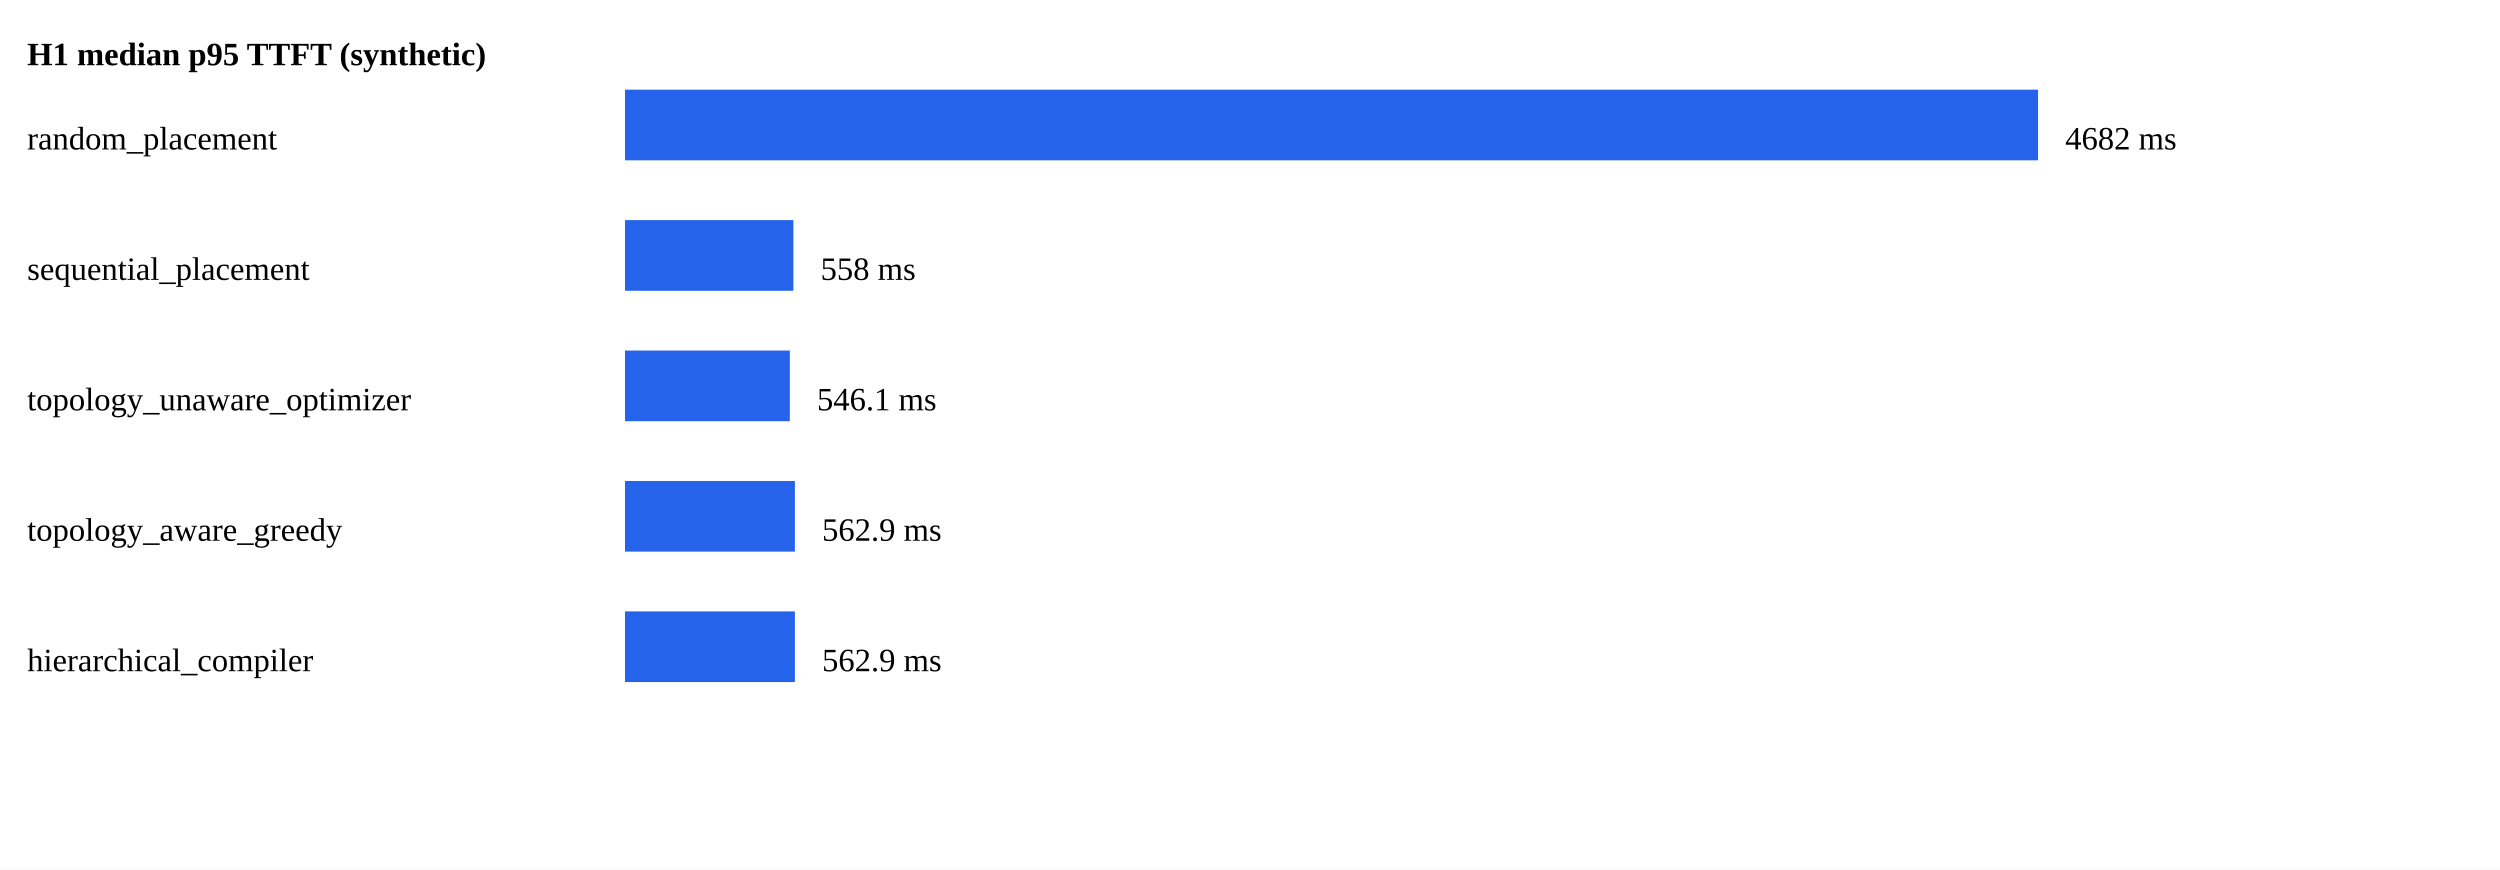
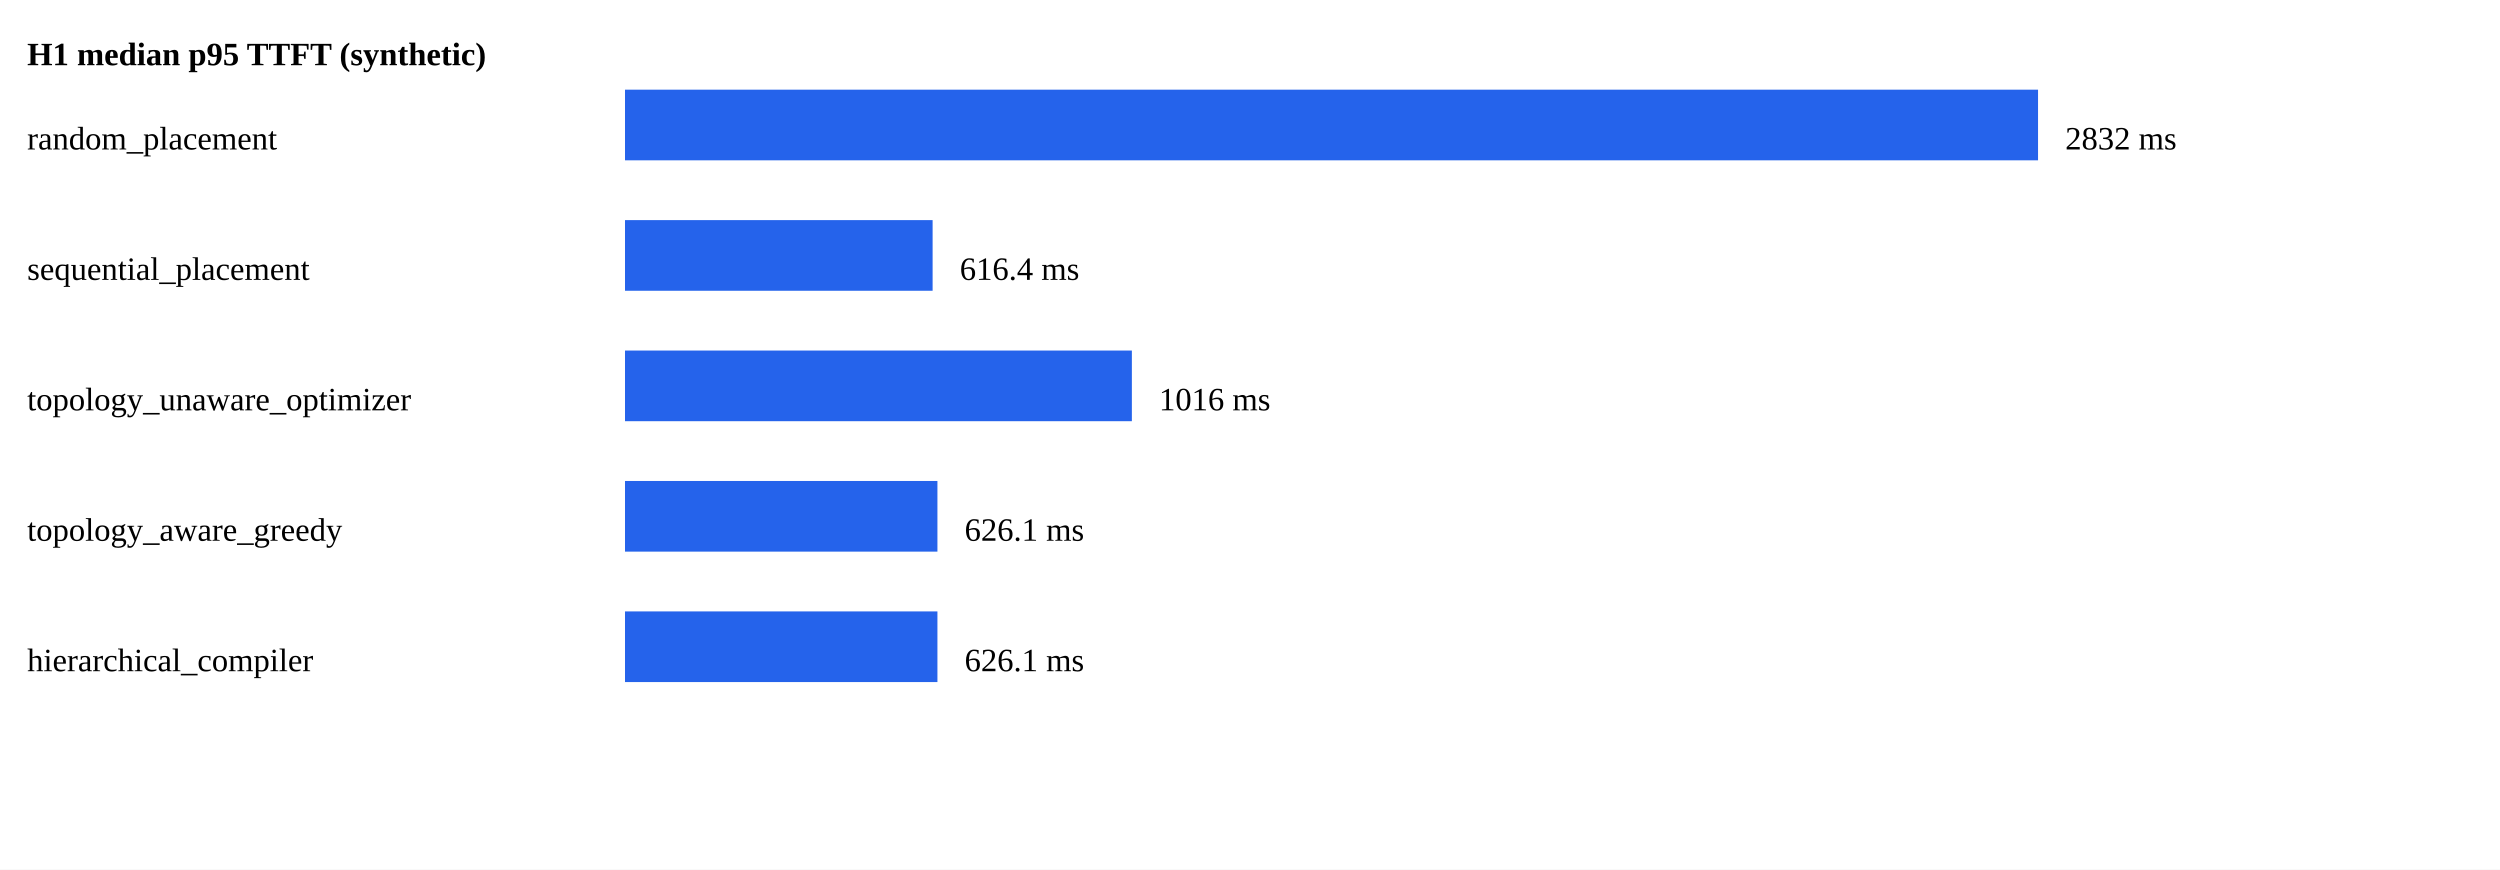
<svg xmlns="http://www.w3.org/2000/svg" width="920" height="320" role="img" aria-label="H1 median p95 TTFT (synthetic)">
  <rect width="100%" height="100%" fill="white" />
  <text x="10" y="24" font-weight="bold">H1 median p95 TTFT (synthetic)</text>
  <text x="10" y="55">random_placement</text>
  <rect x="230" y="33" width="520.000" height="26" fill="#2563eb" />
-   <text x="760.000" y="55">4682 ms</text>
+   <text x="760.000" y="55">2832 ms</text>
  <text x="10" y="103">sequential_placement</text>
-   <rect x="230" y="81" width="61.973" height="26" fill="#2563eb" />
-   <text x="301.973" y="103">558 ms</text>
+   <rect x="230" y="81" width="113.201" height="26" fill="#2563eb" />
+   <text x="353.201" y="103">616.4 ms</text>
  <text x="10" y="151">topology_unaware_optimizer</text>
-   <rect x="230" y="129" width="60.654" height="26" fill="#2563eb" />
-   <text x="300.654" y="151">546.1 ms</text>
+   <rect x="230" y="129" width="186.529" height="26" fill="#2563eb" />
+   <text x="426.529" y="151">1016 ms</text>
  <text x="10" y="199">topology_aware_greedy</text>
-   <rect x="230" y="177" width="62.519" height="26" fill="#2563eb" />
-   <text x="302.519" y="199">562.9 ms</text>
+   <rect x="230" y="177" width="114.972" height="26" fill="#2563eb" />
+   <text x="354.972" y="199">626.1 ms</text>
  <text x="10" y="247">hierarchical_compiler</text>
-   <rect x="230" y="225" width="62.519" height="26" fill="#2563eb" />
-   <text x="302.519" y="247">562.9 ms</text>
+   <rect x="230" y="225" width="114.972" height="26" fill="#2563eb" />
+   <text x="354.972" y="247">626.1 ms</text>
</svg>
